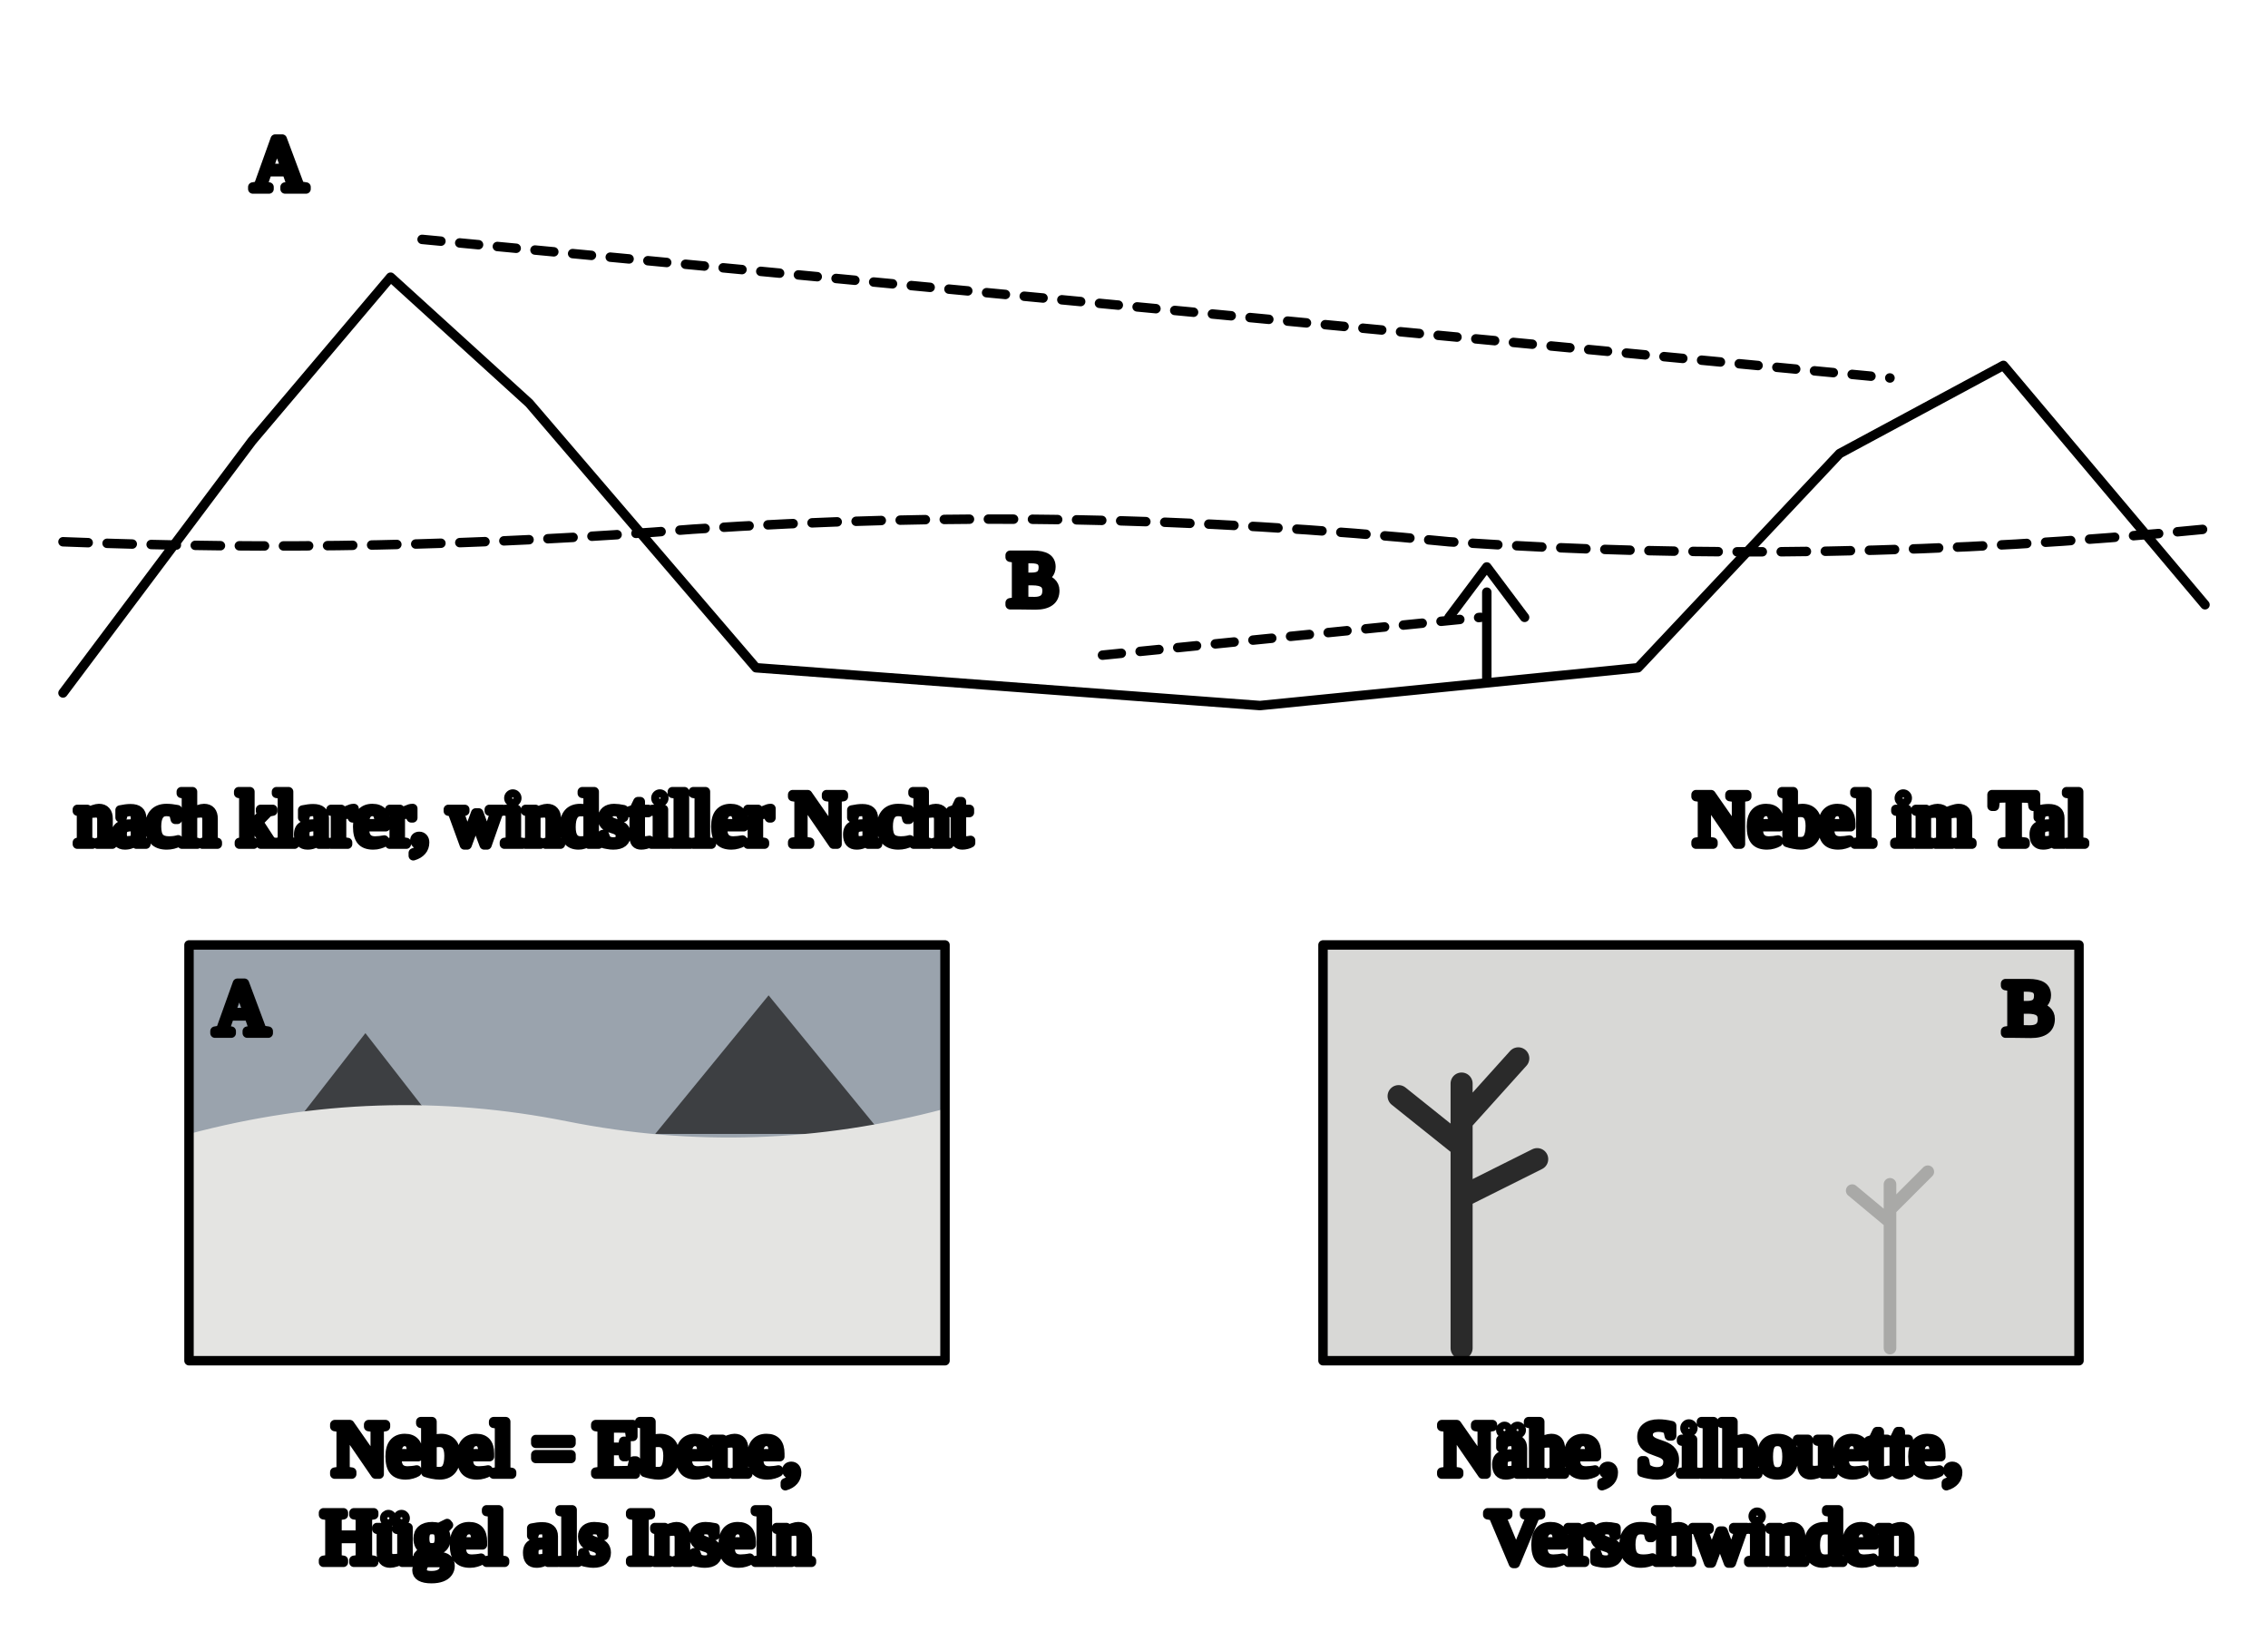
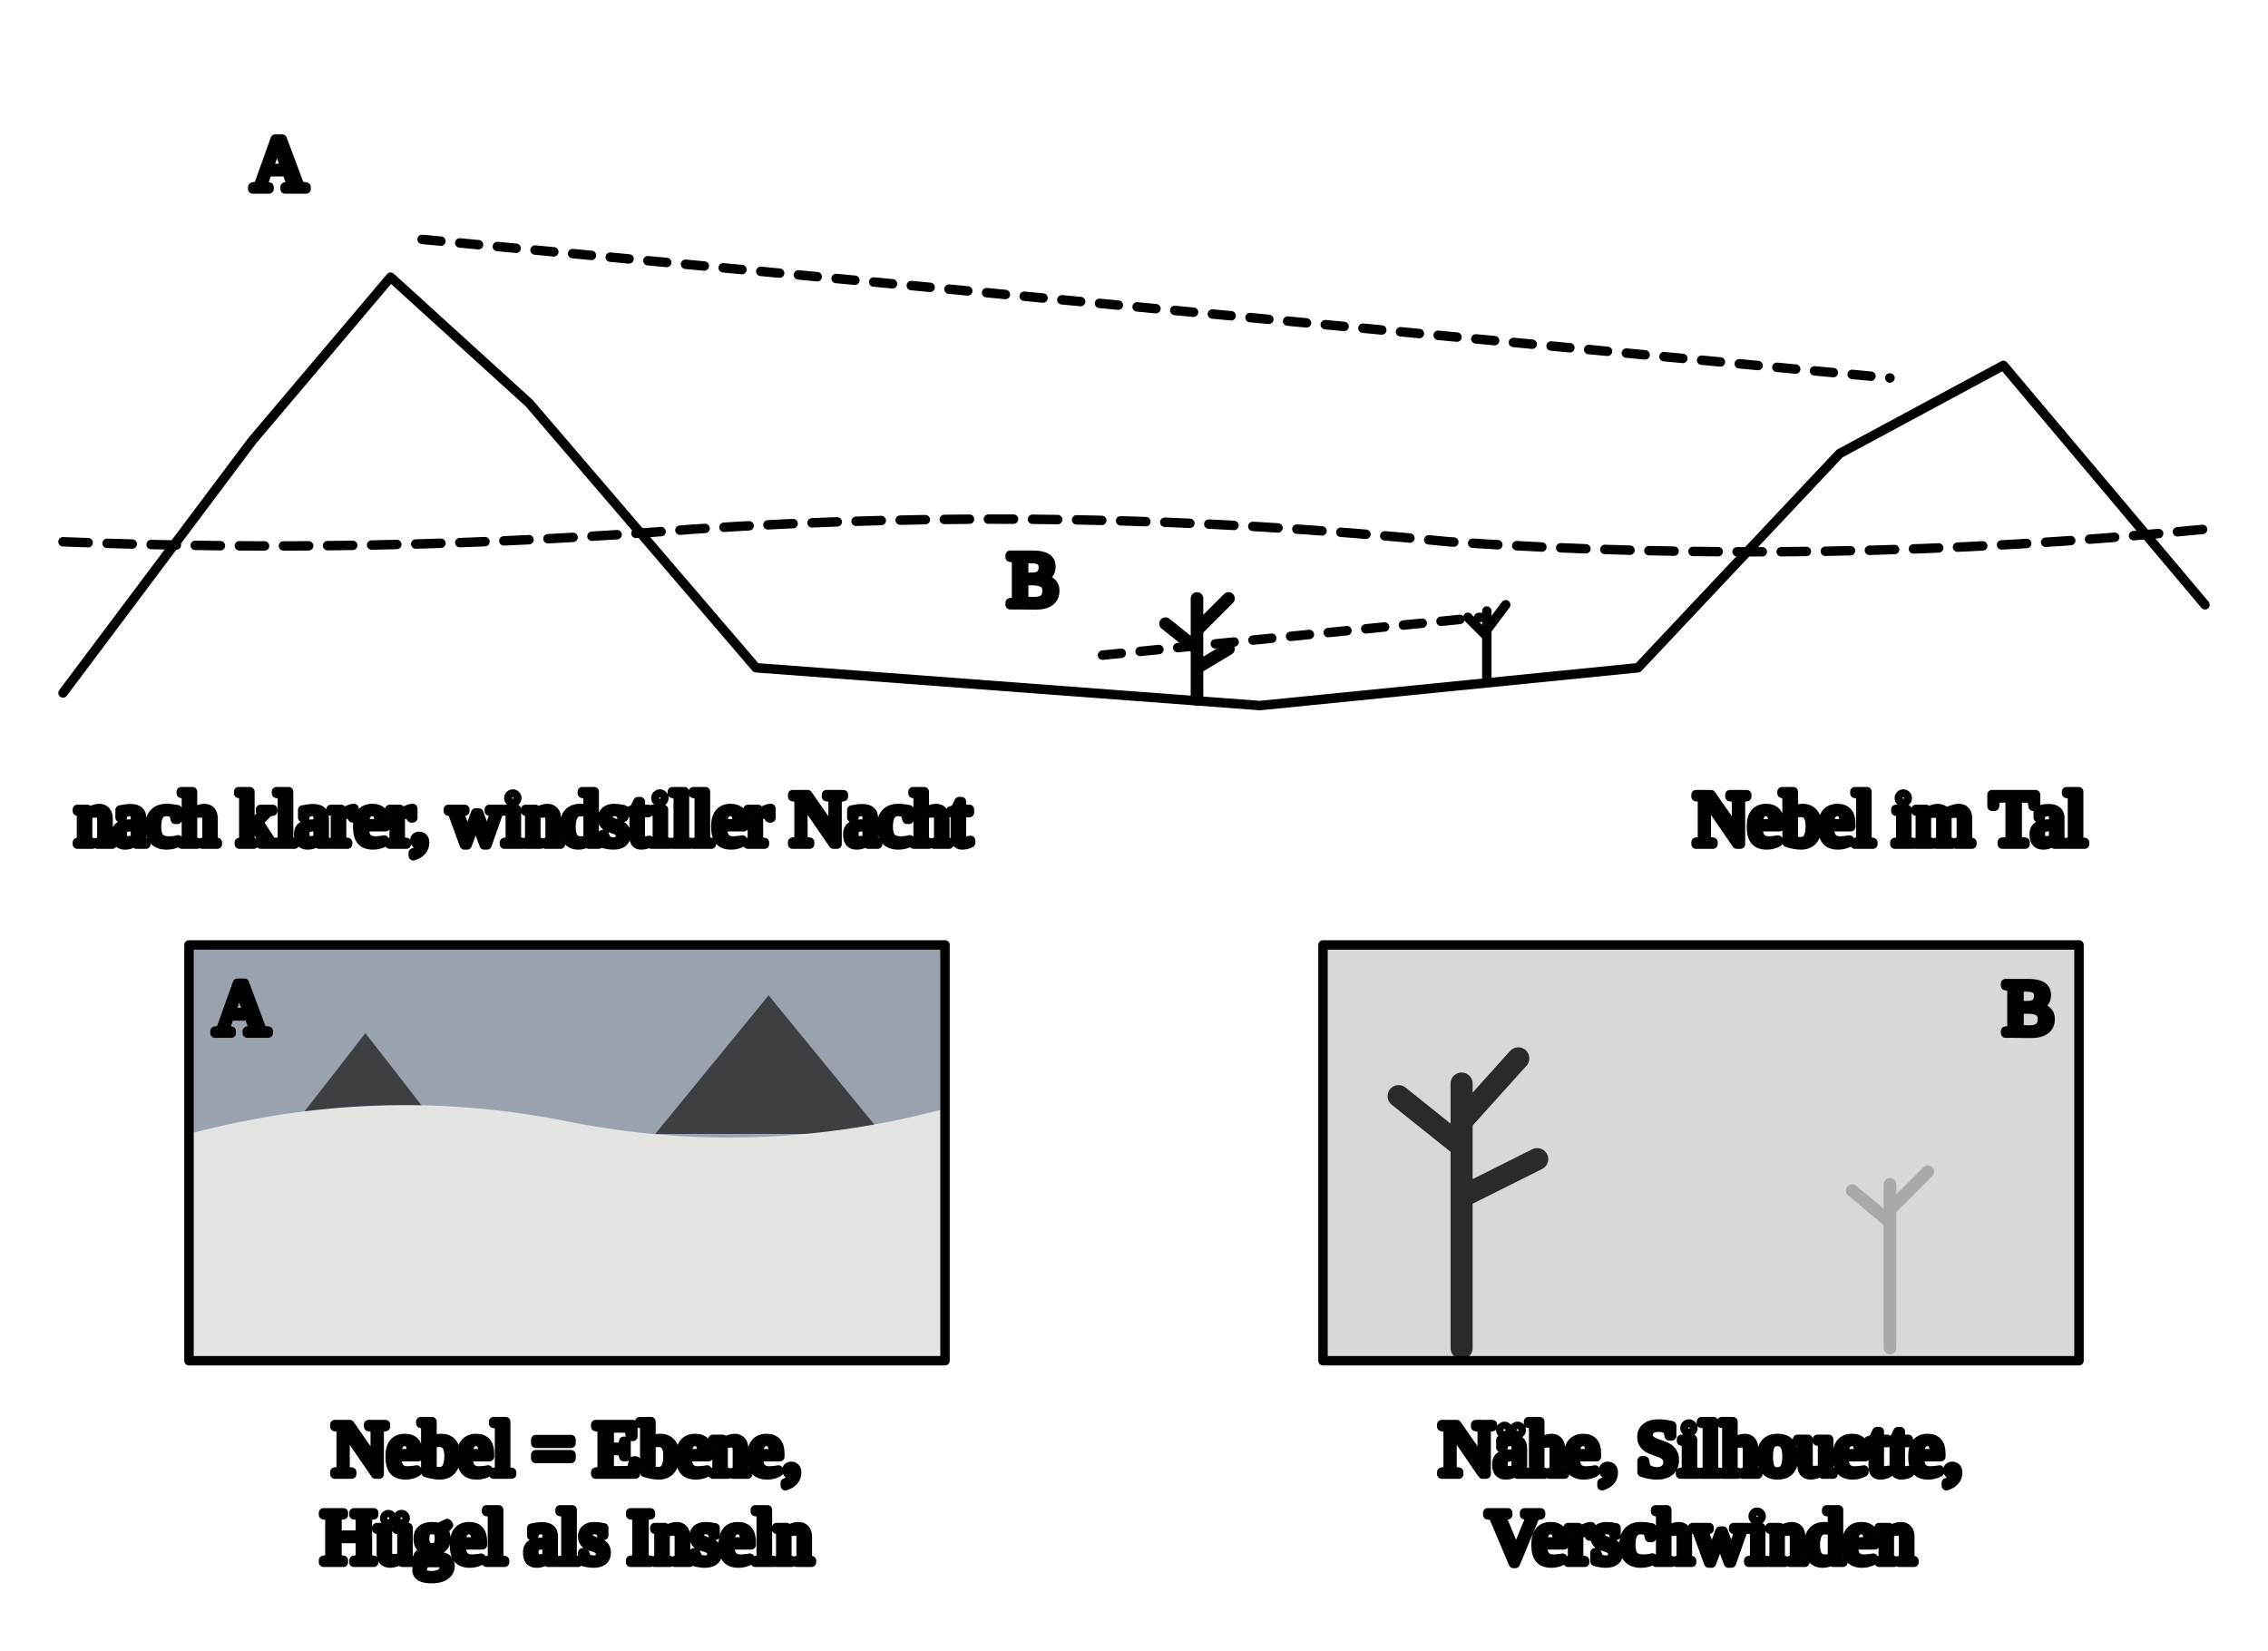
<svg xmlns="http://www.w3.org/2000/svg" viewBox="0 0 360 262" fill="none" stroke="currentColor" stroke-width="1.5" stroke-linecap="round" stroke-linejoin="round">
  <path d="M10 86 Q60 88 110 84 Q170 80 230 86 Q290 90 350 84 L350 116 L10 116 Z" class="f" stroke="none" />
  <path d="M10 86 Q60 88 110 84 Q170 80 230 86 Q290 90 350 84" class="m" stroke-dasharray="4 3" />
  <path d="M10 110 L40 70 L62 44 L84 64 L120 106 L200 112 L260 106 L292 72 L318 58 L350 96" />
  <rect x="56" y="34" width="10" height="7" class="af" stroke="none" />
  <line x1="67" y1="38" x2="300" y2="60" class="a" stroke-dasharray="3 3" />
  <rect x="164" y="101" width="10" height="7" class="af" stroke="none" />
  <line x1="175" y1="104" x2="235" y2="98" class="a" stroke-dasharray="3 3" />
-   <path d="M236 108 v-14 M230 98 l6 -8 l6 8" />
+   <path d="M190 111 V95 M190 103 l-5 -4 M190 100 l5 -5 M190 106 l5 -3" stroke-width="2" />
+   <path d="M236 108 V97 M236 101 l-3 -3 M236 100 l3 -4" class="m" />
  <text x="40" y="30" class="a">A</text>
  <text x="160" y="96" class="a">B</text>
  <text x="300" y="134" text-anchor="middle" class="m">Nebel im Tal</text>
  <text x="12" y="134" class="m">nach klarer, windstiller Nacht</text>
  <g stroke="none">
    <rect x="30" y="150" width="120" height="66" fill="#9aa3ad" />
    <path d="M44 182 L58 164 L72 182 Z M104 180 L122 158 L140 180 Z" fill="#3d3f42" />
    <path d="M30 180 Q60 172 90 178 T150 176 V216 H30 Z" fill="#e4e4e2" />
    <rect x="210" y="150" width="120" height="66" fill="#d8d8d6" />
    <path d="M300 214 V188 M300 194 l-6 -5 M300 192 l6 -6" stroke="#a9a9a7" stroke-width="2" />
    <path d="M232 214 V172 M232 182 l-10 -8 M232 178 l9 -10 M232 190 l12 -6" stroke="#2a2a2a" stroke-width="3.5" />
  </g>
  <rect x="30" y="150" width="120" height="66" />
  <rect x="210" y="150" width="120" height="66" />
  <text x="34" y="164" class="a">A</text>
  <text x="318" y="164" class="a">B</text>
  <text x="90" y="234" text-anchor="middle" class="m">Nebel = Ebene,</text>
  <text x="90" y="248" text-anchor="middle" class="m">Hügel als Inseln</text>
  <text x="270" y="234" text-anchor="middle" class="m">Nähe, Silhouette,</text>
  <text x="270" y="248" text-anchor="middle" class="m">Verschwinden</text>
</svg>
